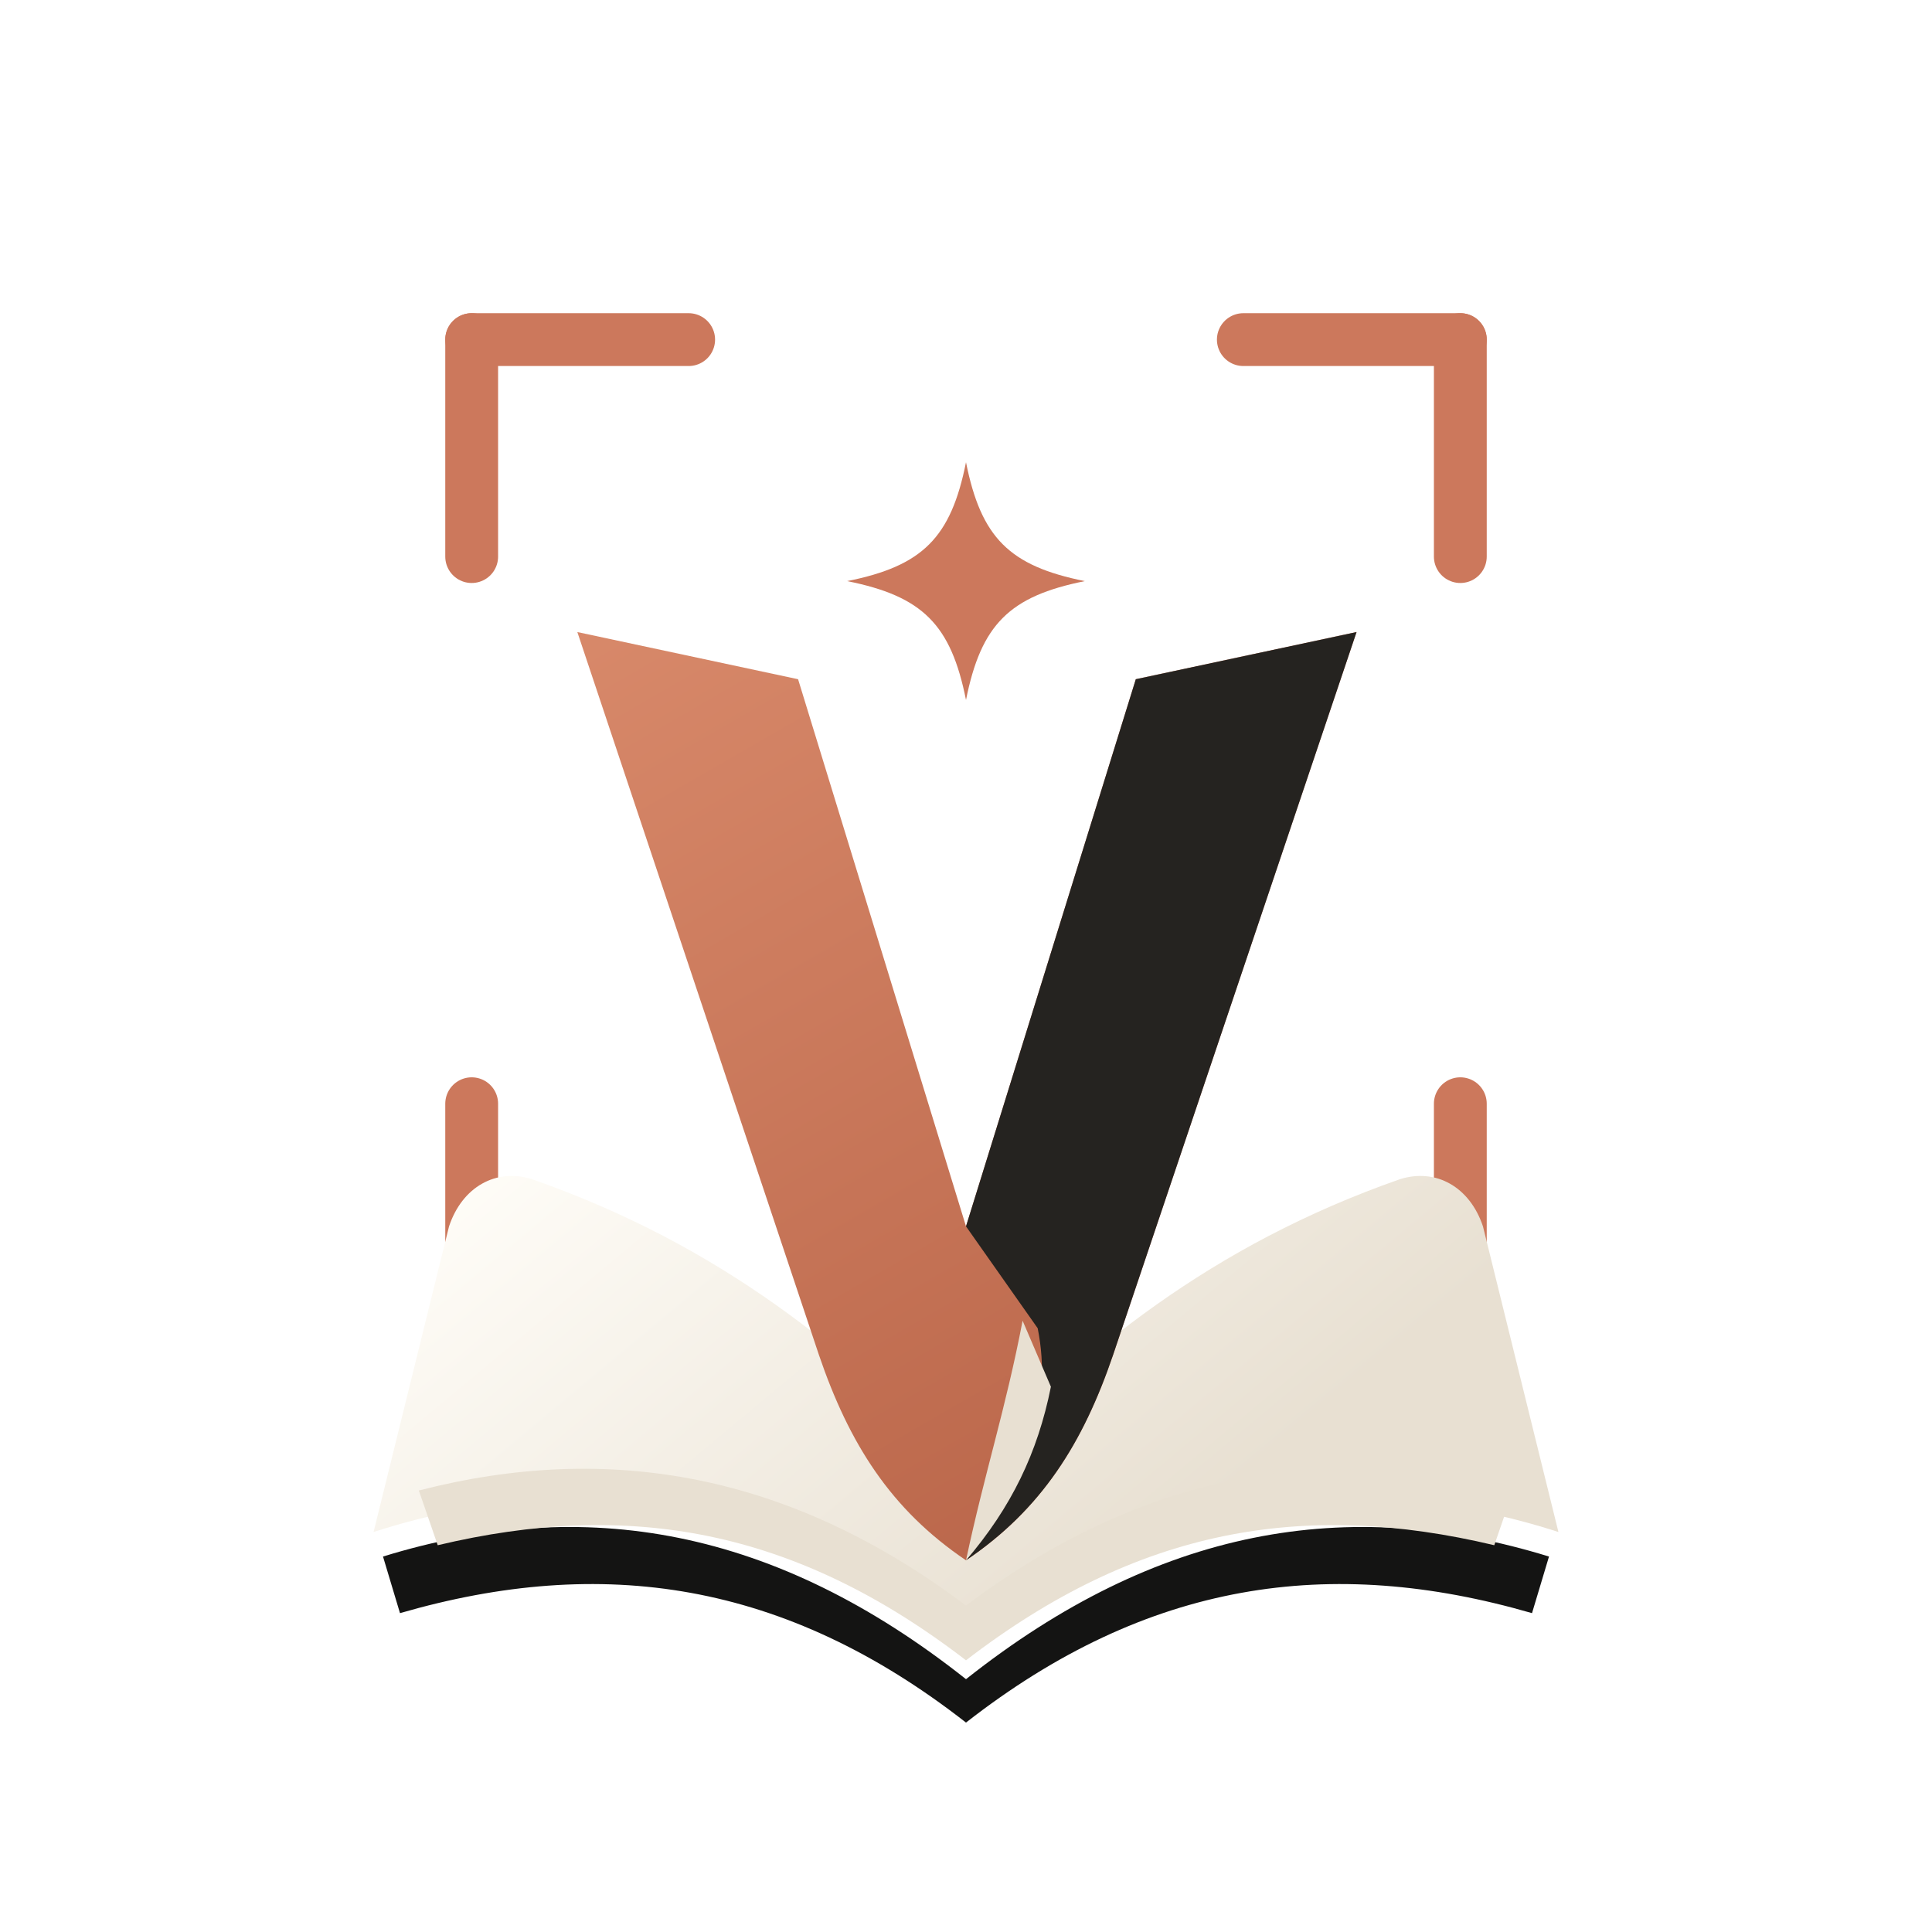
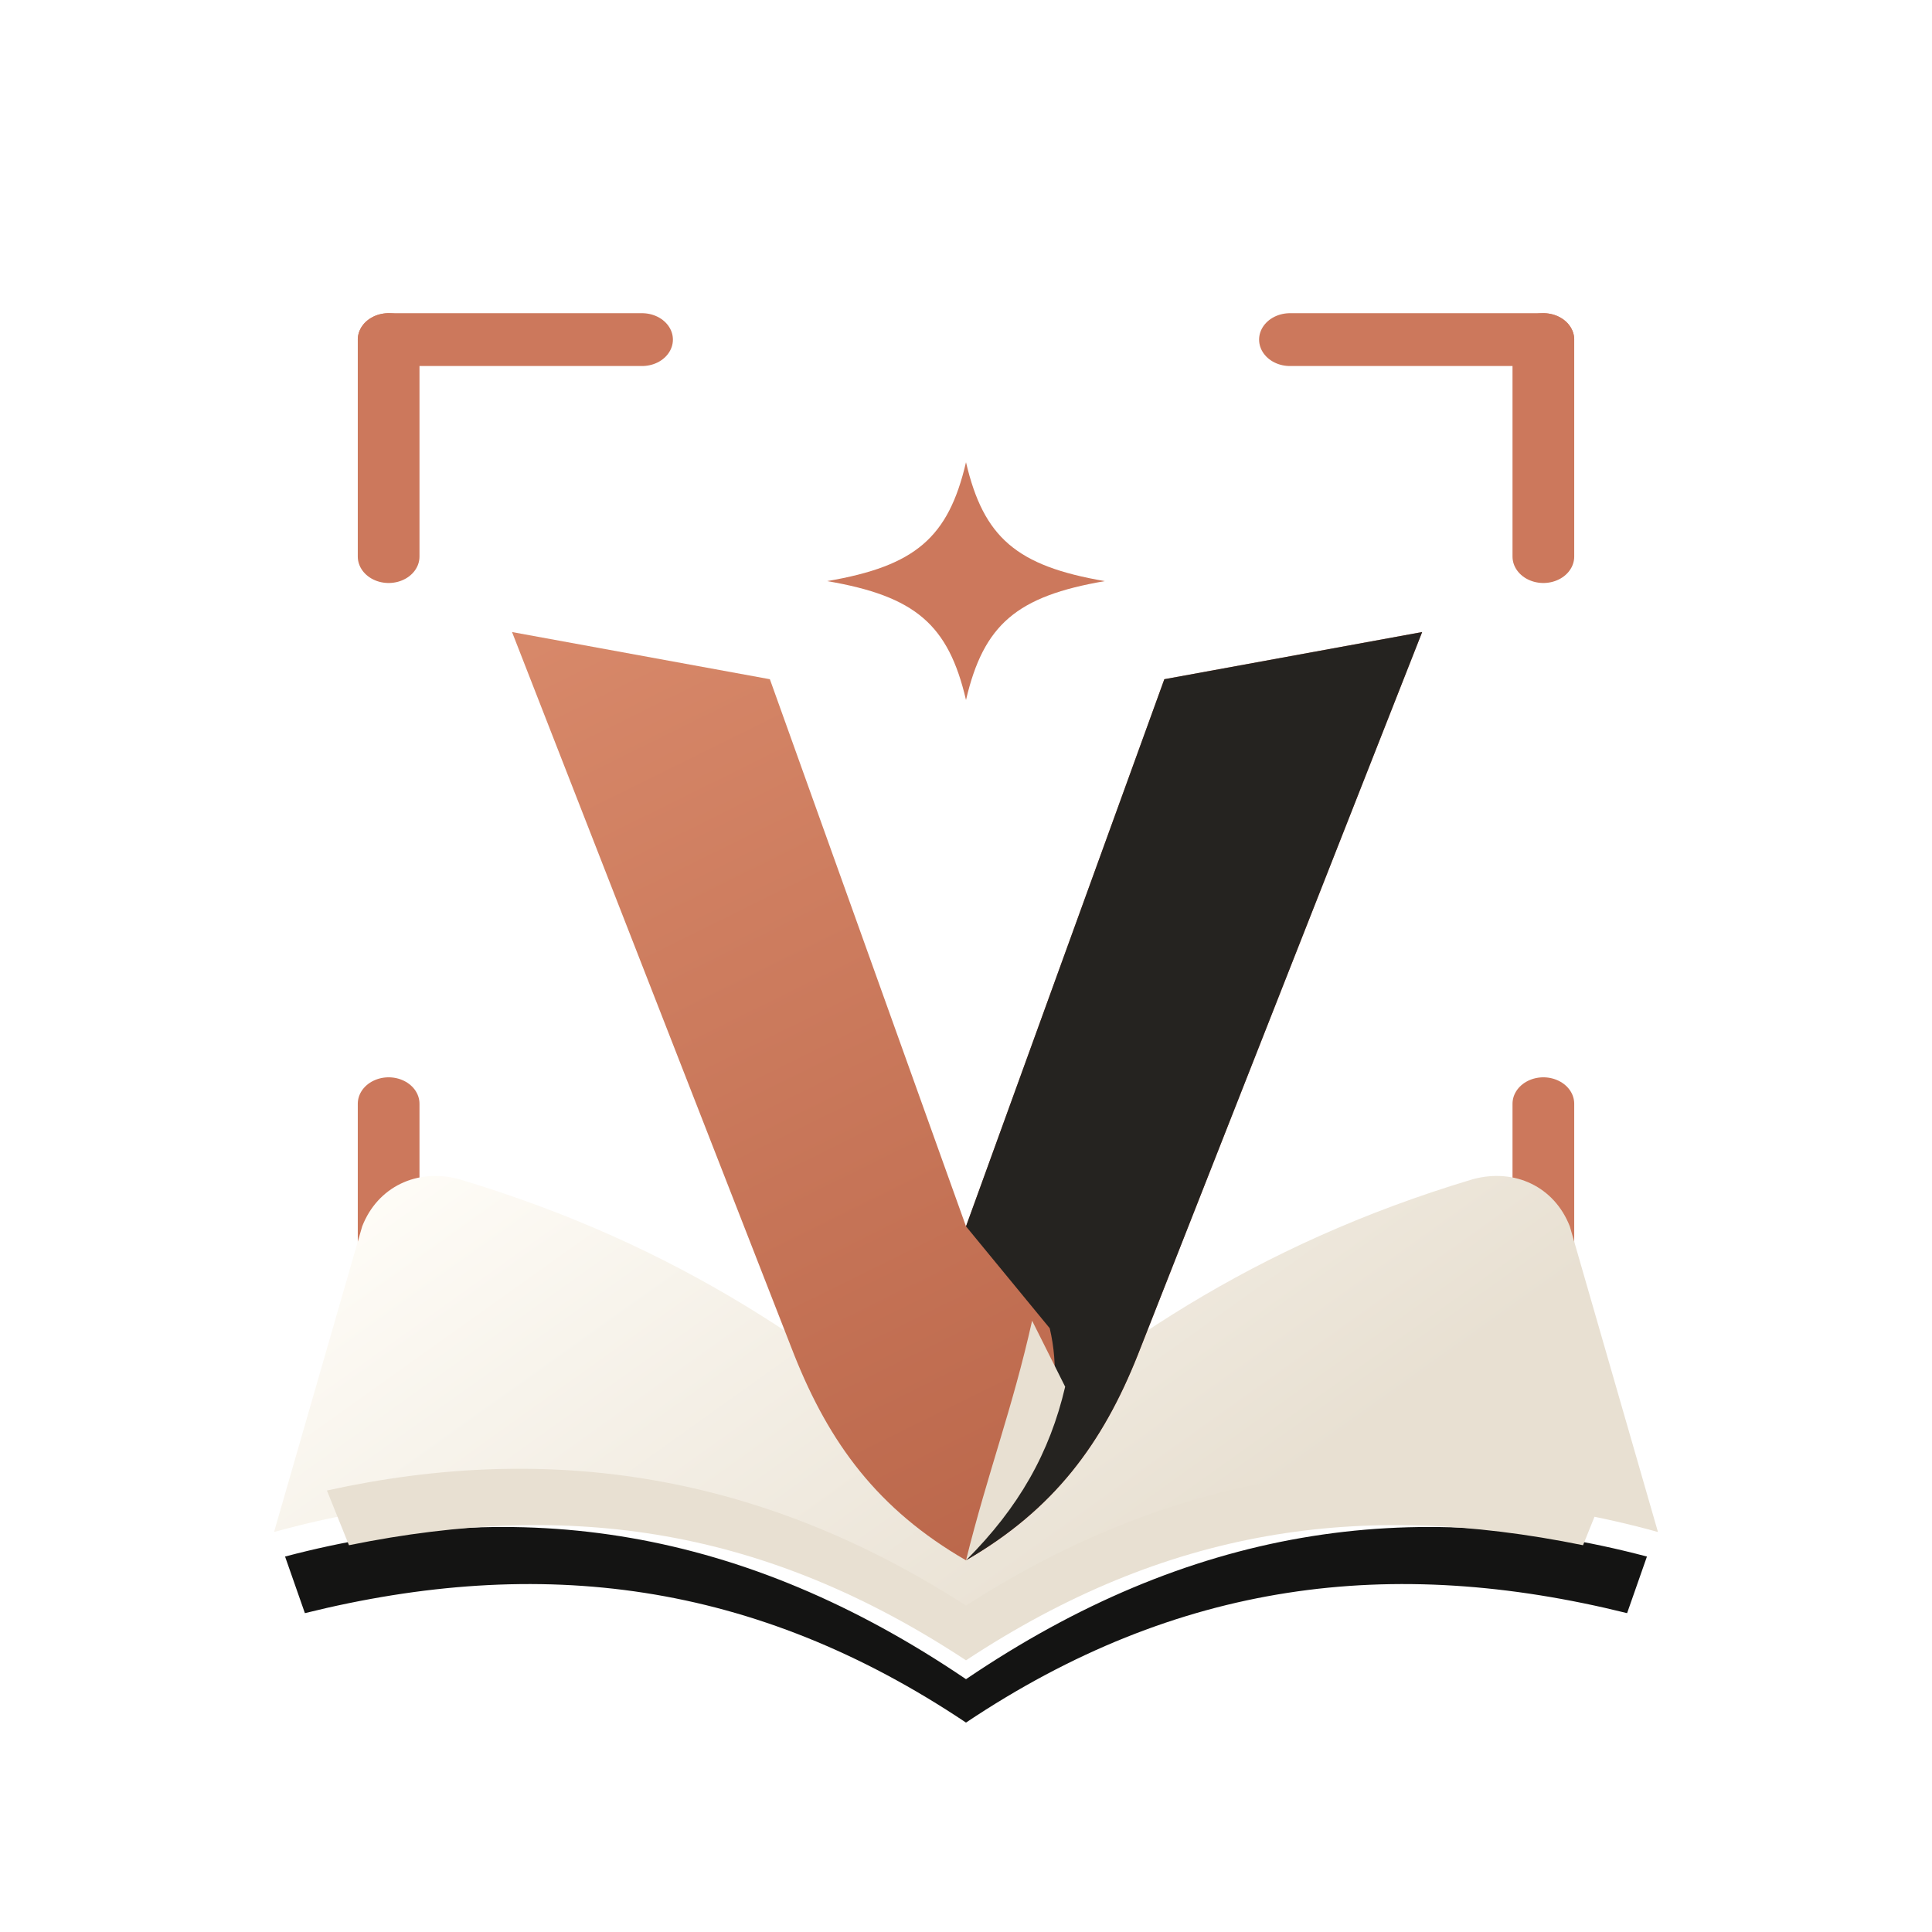
<svg xmlns="http://www.w3.org/2000/svg" viewBox="0 0 1024 1024" width="1024" height="1024" fill="none">
  <defs>
    <linearGradient id="coral" x1="320" y1="300" x2="620" y2="820" gradientUnits="userSpaceOnUse">
      <stop stop-color="#D98A6B" />
      <stop offset="1" stop-color="#B96549" />
    </linearGradient>
    <linearGradient id="paper" x1="270" y1="600" x2="520" y2="900" gradientUnits="userSpaceOnUse">
      <stop stop-color="#FFFDF8" />
      <stop offset="1" stop-color="#E8E0D2" />
    </linearGradient>
-     <linearGradient id="darkPaper" x1="520" y1="720" x2="800" y2="900" gradientUnits="userSpaceOnUse">
-       <stop stop-color="#252320" />
-       <stop offset="1" stop-color="#141413" />
-     </linearGradient>
  </defs>
-   <g stroke="#CC785C" stroke-width="28" stroke-linecap="round" stroke-linejoin="round">
-     <path d="M250 180H365" />
-     <path d="M250 180V295" />
-     <path d="M774 180H659" />
-     <path d="M774 180V295" />
-     <path d="M250 700V585" />
-     <path d="M250 700H365" />
-     <path d="M774 700V585" />
-     <path d="M774 700H659" />
+   <g transform="translate(512 0) scale(1.168 1) translate(-512 0)">
+     <g stroke="#CC785C" stroke-width="28" stroke-linecap="round" stroke-linejoin="round">
+       <path d="M250 180H365" />
+       <path d="M250 180V295" />
+       <path d="M774 180H659" />
+       <path d="M774 180V295" />
+       <path d="M250 700V585" />
+       <path d="M250 700H365" />
+       <path d="M774 700V585" />
+       <path d="M774 700H659" />
+     </g>
+     <path d="M512 245              C520 285 535 300 575 308              C535 316 520 331 512 371              C504 331 489 316 449 308              C489 300 504 285 512 245Z" fill="#CC785C" />
+     <path d="M512 780              C450 716 382 660 282 625              C263 619 245 629 238 650              L198 812              C303 778 408 793 512 875Z" fill="url(#paper)" />
+     <path d="M512 780              C574 716 642 660 742 625              C761 619 779 629 786 650              L826 812              C721 778 616 793 512 875Z" fill="url(#paper)" />
+     <path d="M203 825              C310 792 411 810 512 890              C613 810 714 792 821 825              L812 855              C705 824 608 838 512 913              C416 838 319 824 212 855Z" fill="#141413" />
+     <path d="M222 790              C323 764 419 781 512 851              C605 781 701 764 802 790              L792 819              C691 795 603 810 512 880              C421 810 333 795 232 819Z" fill="#E8E0D2" />
+     <path d="M306 335              L423 360              L512 650              L602 360              L719 335              L590 718              C574 765 552 800 512 827              C472 800 450 765 434 718Z" fill="url(#coral)" />
+     <path d="M512 650              L602 360              L719 335              L590 718              C574 765 552 800 512 827              C545 786 558 744 550 704Z" fill="#252320" />
+     <path d="M512 827              C536 799 550 770 557 735              L542 700              C533 747 522 780 512 827Z" fill="#E8E0D2" />
  </g>
-   <path d="M512 245            C520 285 535 300 575 308            C535 316 520 331 512 371            C504 331 489 316 449 308            C489 300 504 285 512 245Z" fill="#CC785C" />
-   <path d="M512 780            C450 716 382 660 282 625            C263 619 245 629 238 650            L198 812            C303 778 408 793 512 875Z" fill="url(#paper)" />
-   <path d="M512 780            C574 716 642 660 742 625            C761 619 779 629 786 650            L826 812            C721 778 616 793 512 875Z" fill="url(#paper)" />
-   <path d="M203 825            C310 792 411 810 512 890            C613 810 714 792 821 825            L812 855            C705 824 608 838 512 913            C416 838 319 824 212 855Z" fill="#141413" />
-   <path d="M222 790            C323 764 419 781 512 851            C605 781 701 764 802 790            L792 819            C691 795 603 810 512 880            C421 810 333 795 232 819Z" fill="#E8E0D2" />
-   <path d="M306 335            L423 360            L512 650            L602 360            L719 335            L590 718            C574 765 552 800 512 827            C472 800 450 765 434 718Z" fill="url(#coral)" />
-   <path d="M512 650            L602 360            L719 335            L590 718            C574 765 552 800 512 827            C545 786 558 744 550 704Z" fill="#252320" />
-   <path d="M512 827            C536 799 550 770 557 735            L542 700            C533 747 522 780 512 827Z" fill="#E8E0D2" />
</svg>
